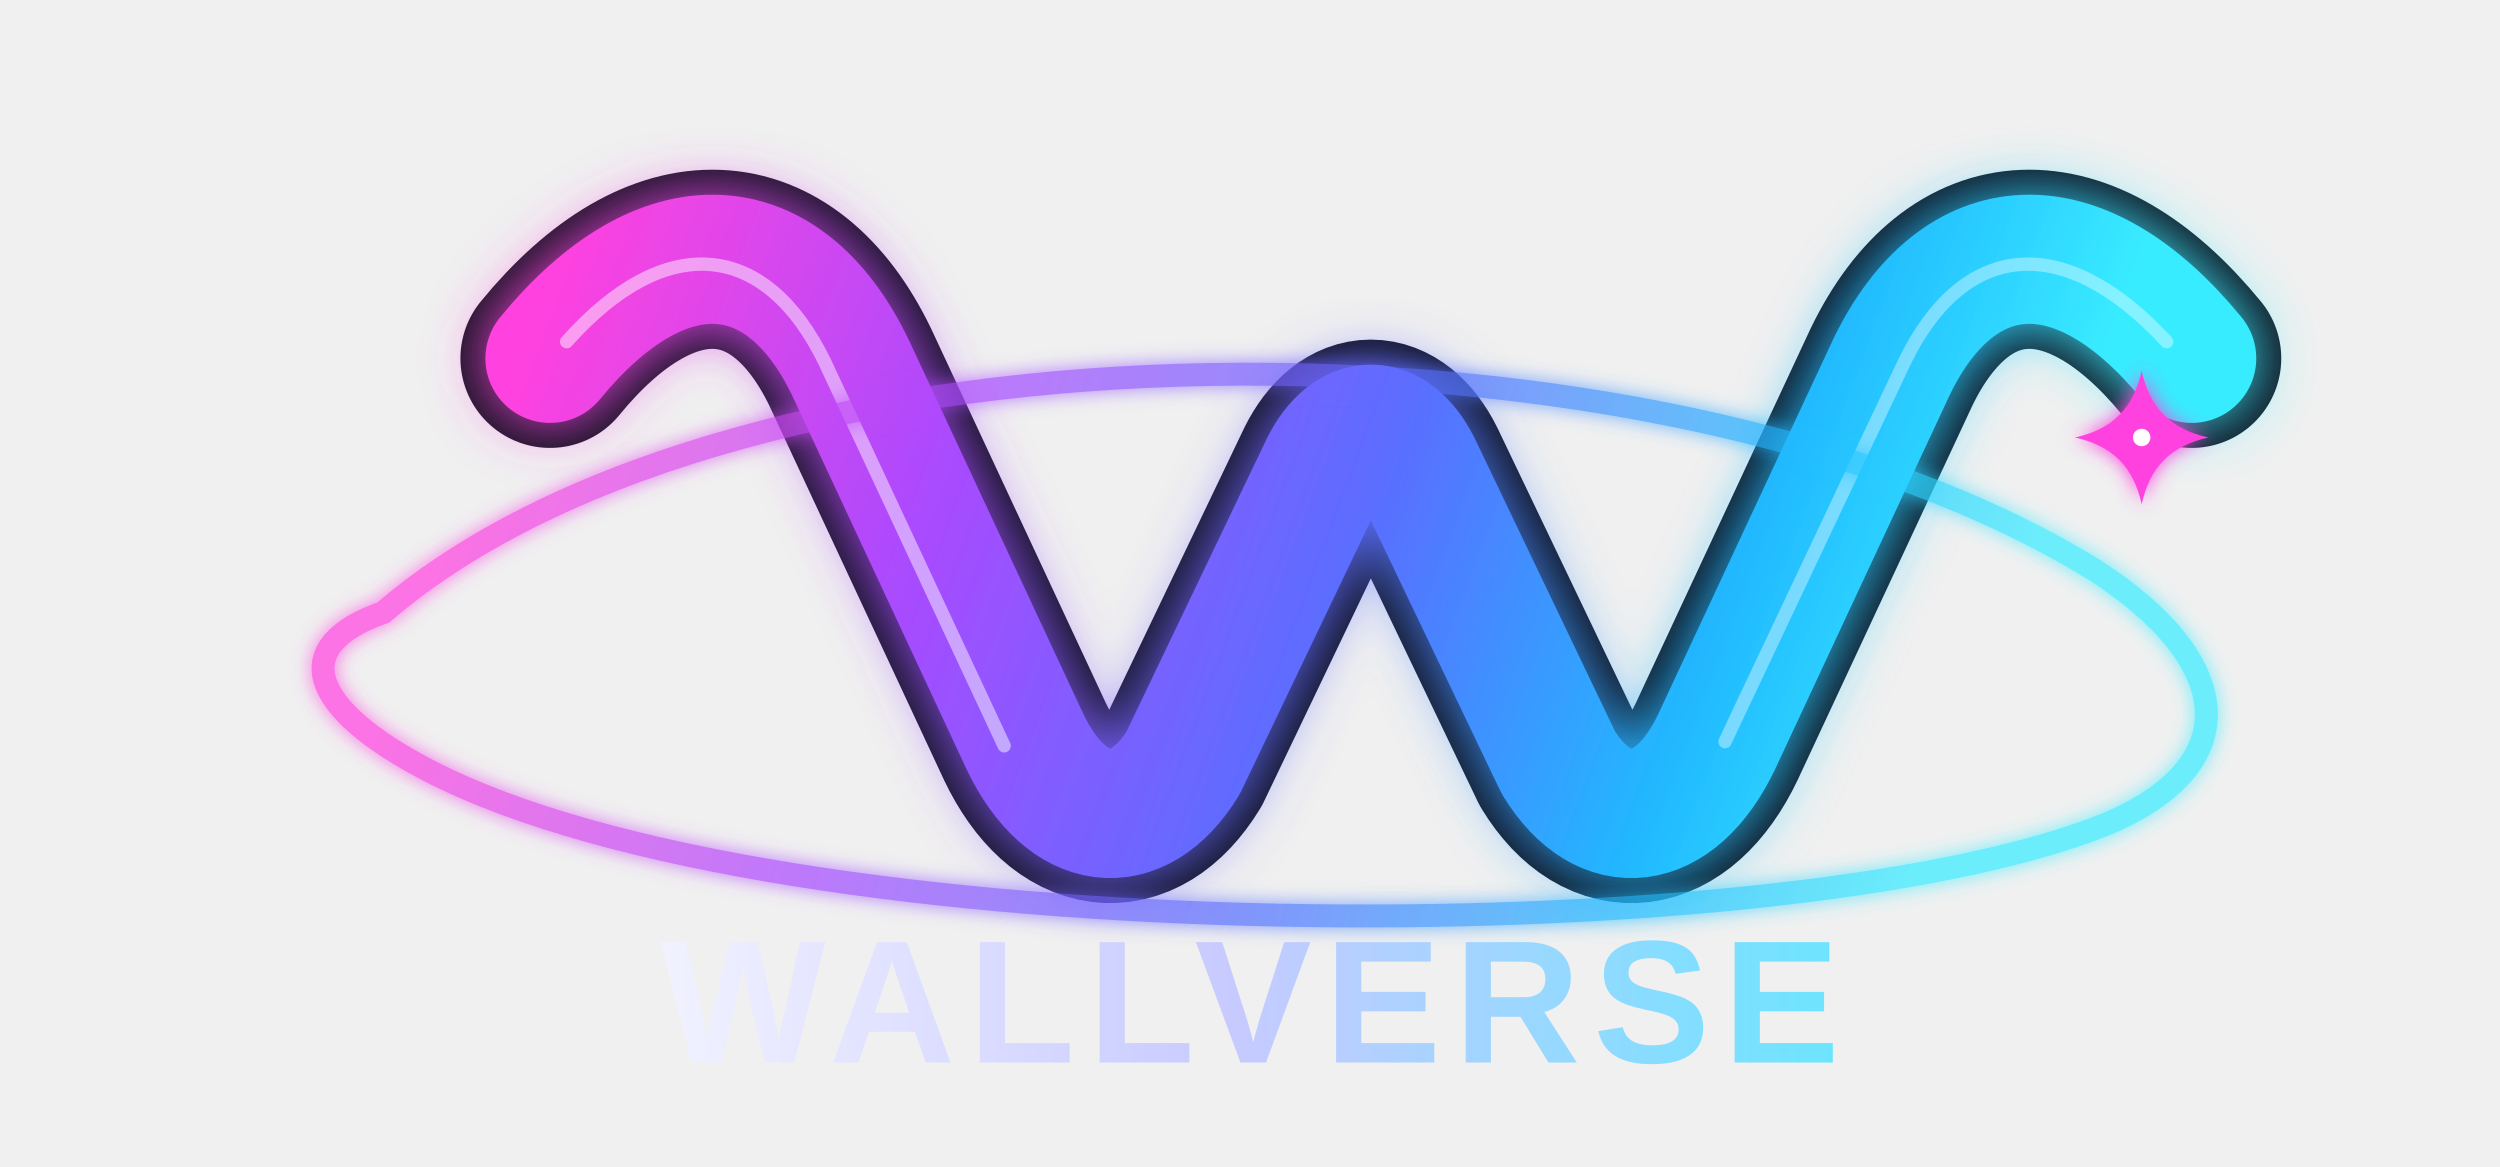
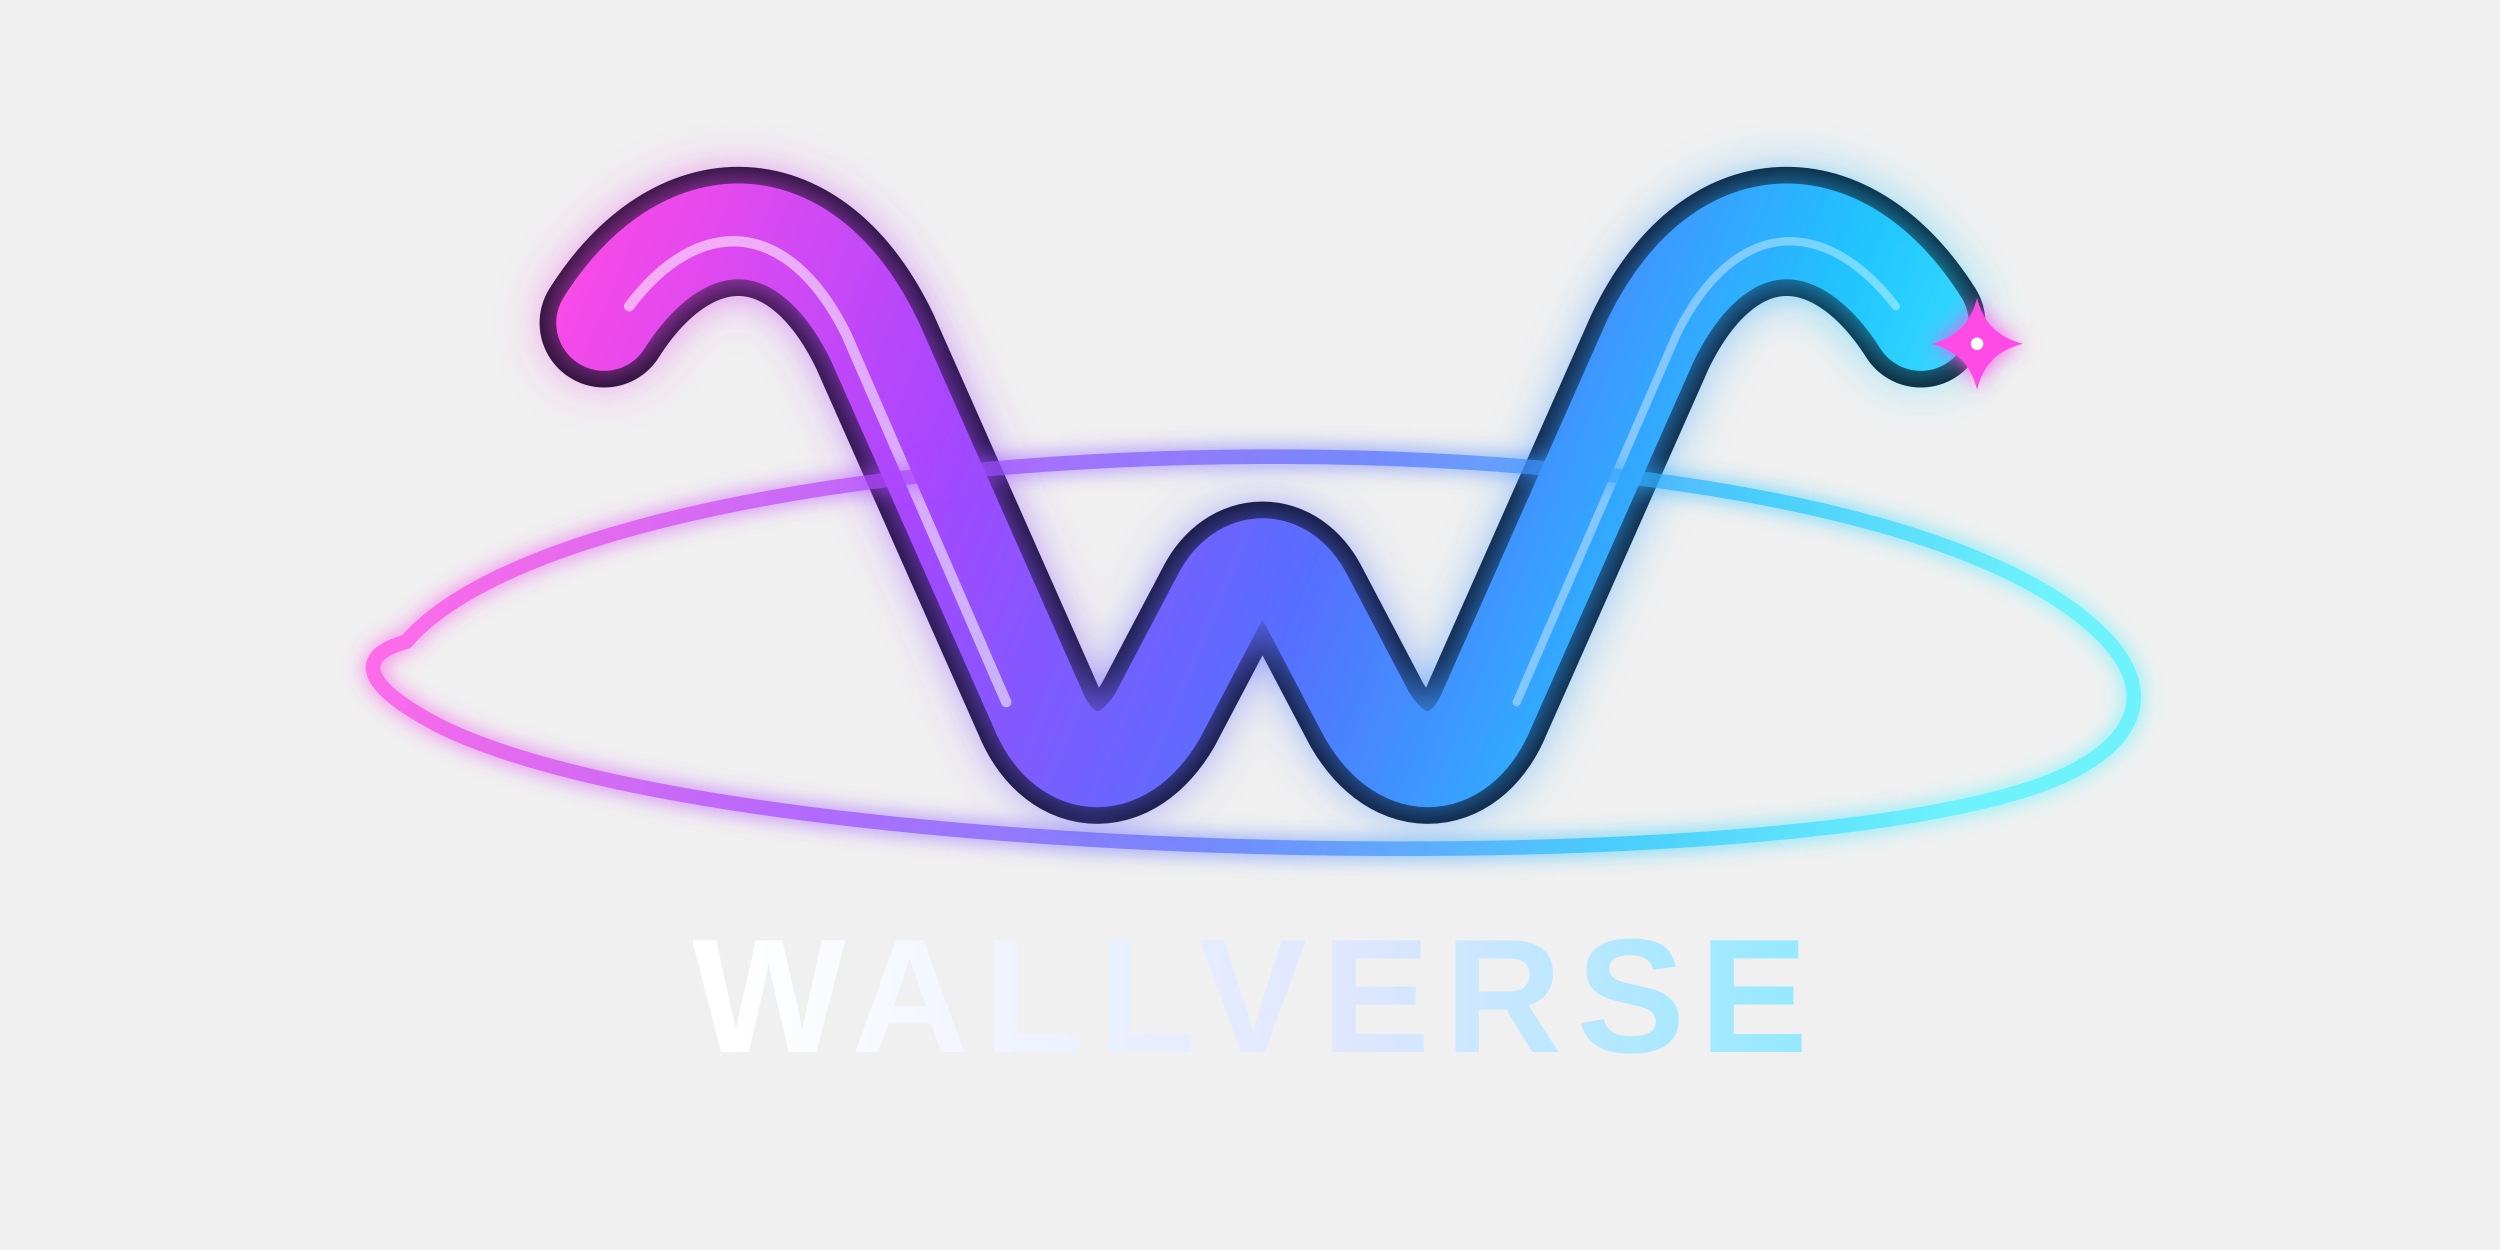
- <svg xmlns="http://www.w3.org/2000/svg" viewBox="0 0 600 280" role="img" aria-labelledby="title desc">
+ <svg xmlns="http://www.w3.org/2000/svg" viewBox="0 0 1200 600" role="img" aria-labelledby="title desc">
  <defs>
-     <linearGradient id="wv" x1="130" y1="70" x2="465" y2="195" gradientUnits="userSpaceOnUse">
-       <stop offset="0" stop-color="#FF42DF" />
-       <stop offset=".30" stop-color="#A84BFF" />
-       <stop offset=".58" stop-color="#596FFF" />
-       <stop offset=".82" stop-color="#21B9FF" />
-       <stop offset="1" stop-color="#39ECFF" />
+     <linearGradient id="wv" x1="260" y1="130" x2="930" y2="410" gradientUnits="userSpaceOnUse">
+       <stop offset="0" stop-color="#FF4BE6" />
+       <stop offset=".28" stop-color="#A946FF" />
+       <stop offset=".55" stop-color="#566FFF" />
+       <stop offset=".80" stop-color="#20C5FF" />
+       <stop offset="1" stop-color="#4EF3FF" />
    </linearGradient>
-     <linearGradient id="text" x1="140" y1="0" x2="465" y2="0" gradientUnits="userSpaceOnUse">
-       <stop offset="0" stop-color="#F7F7FF" />
-       <stop offset=".48" stop-color="#C7CAFF" />
-       <stop offset="1" stop-color="#5DE9FF" />
+     <linearGradient id="word" x1="350" y1="0" x2="890" y2="0" gradientUnits="userSpaceOnUse">
+       <stop offset="0" stop-color="#FFFFFF" />
+       <stop offset=".55" stop-color="#DFE6FF" />
+       <stop offset="1" stop-color="#8CEAFF" />
    </linearGradient>
-     <filter id="glow" x="-50%" y="-50%" width="200%" height="200%">
-       <feGaussianBlur stdDeviation="7" result="b" />
+     <filter id="glow" x="-60%" y="-60%" width="220%" height="220%">
+       <feGaussianBlur stdDeviation="13" result="b" />
      <feMerge>
        <feMergeNode in="b" />
        <feMergeNode in="SourceGraphic" />
      </feMerge>
    </filter>
    <filter id="soft" x="-80%" y="-80%" width="260%" height="260%">
-       <feGaussianBlur stdDeviation="2.3" result="b" />
+       <feGaussianBlur stdDeviation="5" result="b" />
      <feMerge>
        <feMergeNode in="b" />
        <feMergeNode in="SourceGraphic" />
      </feMerge>
    </filter>
  </defs>
-   <path d="M132 86 C159 53 188 55 204 88 L246 178 C256 199 273 201 284 183 L318 112 C324 100 334 100 340 112 L374 183 C385 201 402 199 412 178 L454 88 C470 55 499 53 526 86" fill="none" stroke="#090B18" stroke-width="43" stroke-linecap="round" stroke-linejoin="round" opacity=".96" />
-   <path d="M132 86 C159 53 188 55 204 88 L246 178 C256 199 273 201 284 183 L318 112 C324 100 334 100 340 112 L374 183 C385 201 402 199 412 178 L454 88 C470 55 499 53 526 86" fill="none" stroke="url(#wv)" stroke-width="31" stroke-linecap="round" stroke-linejoin="round" filter="url(#glow)" />
-   <path d="M136 82 C160 55 184 58 198 87 L241 179" fill="none" stroke="#FFF" stroke-width="3.2" stroke-linecap="round" opacity=".48" />
-   <path d="M414 178 L457 87 C471 58 495 55 520 82" fill="none" stroke="#FFF" stroke-width="3.2" stroke-linecap="round" opacity=".38" />
-   <path d="M92 147 C178 73 398 72 503 137 C537 159 539 184 505 198 C427 229 188 229 103 185 C74 170 69 155 92 147Z" fill="none" stroke="url(#wv)" stroke-width="5.5" stroke-linecap="round" opacity=".72" filter="url(#soft)" />
-   <g transform="translate(514 105)" fill="url(#wv)" filter="url(#soft)">
-     <path d="M0-16 C2-7 7-2 16 0 C7 2 2 7 0 16 C-2 7 -7 2 -16 0 C-7-2 -2-7 0-16Z" />
-     <circle r="2.1" fill="#fff" />
+   <path d="M290 155 C328 95 387 95 420 164 L498 340 C510 370 538 374 556 343 L586 286 C596 267 616 267 626 286 L656 343 C674 374 702 370 714 340 L792 164 C825 95 884 95 922 155" fill="none" stroke="#060A16" stroke-width="62" stroke-linecap="round" stroke-linejoin="round" />
+   <path d="M290 155 C328 95 387 95 420 164 L498 340 C510 370 538 374 556 343 L586 286 C596 267 616 267 626 286 L656 343 C674 374 702 370 714 340 L792 164 C825 95 884 95 922 155" fill="none" stroke="url(#wv)" stroke-width="46" stroke-linecap="round" stroke-linejoin="round" filter="url(#glow)" />
+   <path d="M302 147 C335 103 378 104 406 160 L483 337" fill="none" stroke="#FFFFFF" stroke-width="5" stroke-linecap="round" opacity=".55" />
+   <path d="M728 337 L805 160 C833 104 876 103 910 147" fill="none" stroke="#FFFFFF" stroke-width="4" stroke-linecap="round" opacity=".38" />
+   <path d="M195 308 C290 198 875 184 1005 301 C1040 332 1026 362 973 379 C825 426 340 414 210 348 C174 329 170 315 195 308Z" fill="none" stroke="url(#wv)" stroke-width="7" stroke-linecap="round" opacity=".80" filter="url(#soft)" />
+   <g transform="translate(949 165)" fill="url(#wv)" filter="url(#soft)">
+     <path d="M0-22 C3-10 10-3 22 0 C10 3 3 10 0 22 C-3 10 -10 3 -22 0 C-10-3 -3-10 0-22Z" />
+     <circle r="3" fill="#FFFFFF" />
  </g>
-   <text x="300" y="255" text-anchor="middle" fill="url(#text)" font-family="Manrope,DM Sans,Arial,sans-serif" font-size="42" font-weight="800" letter-spacing="3.1">WALLVERSE</text>
+   <text x="600" y="505" text-anchor="middle" fill="url(#word)" font-family="Manrope,DM Sans,Arial,sans-serif" font-size="78" font-weight="800" letter-spacing="7">WALLVERSE</text>
</svg>
